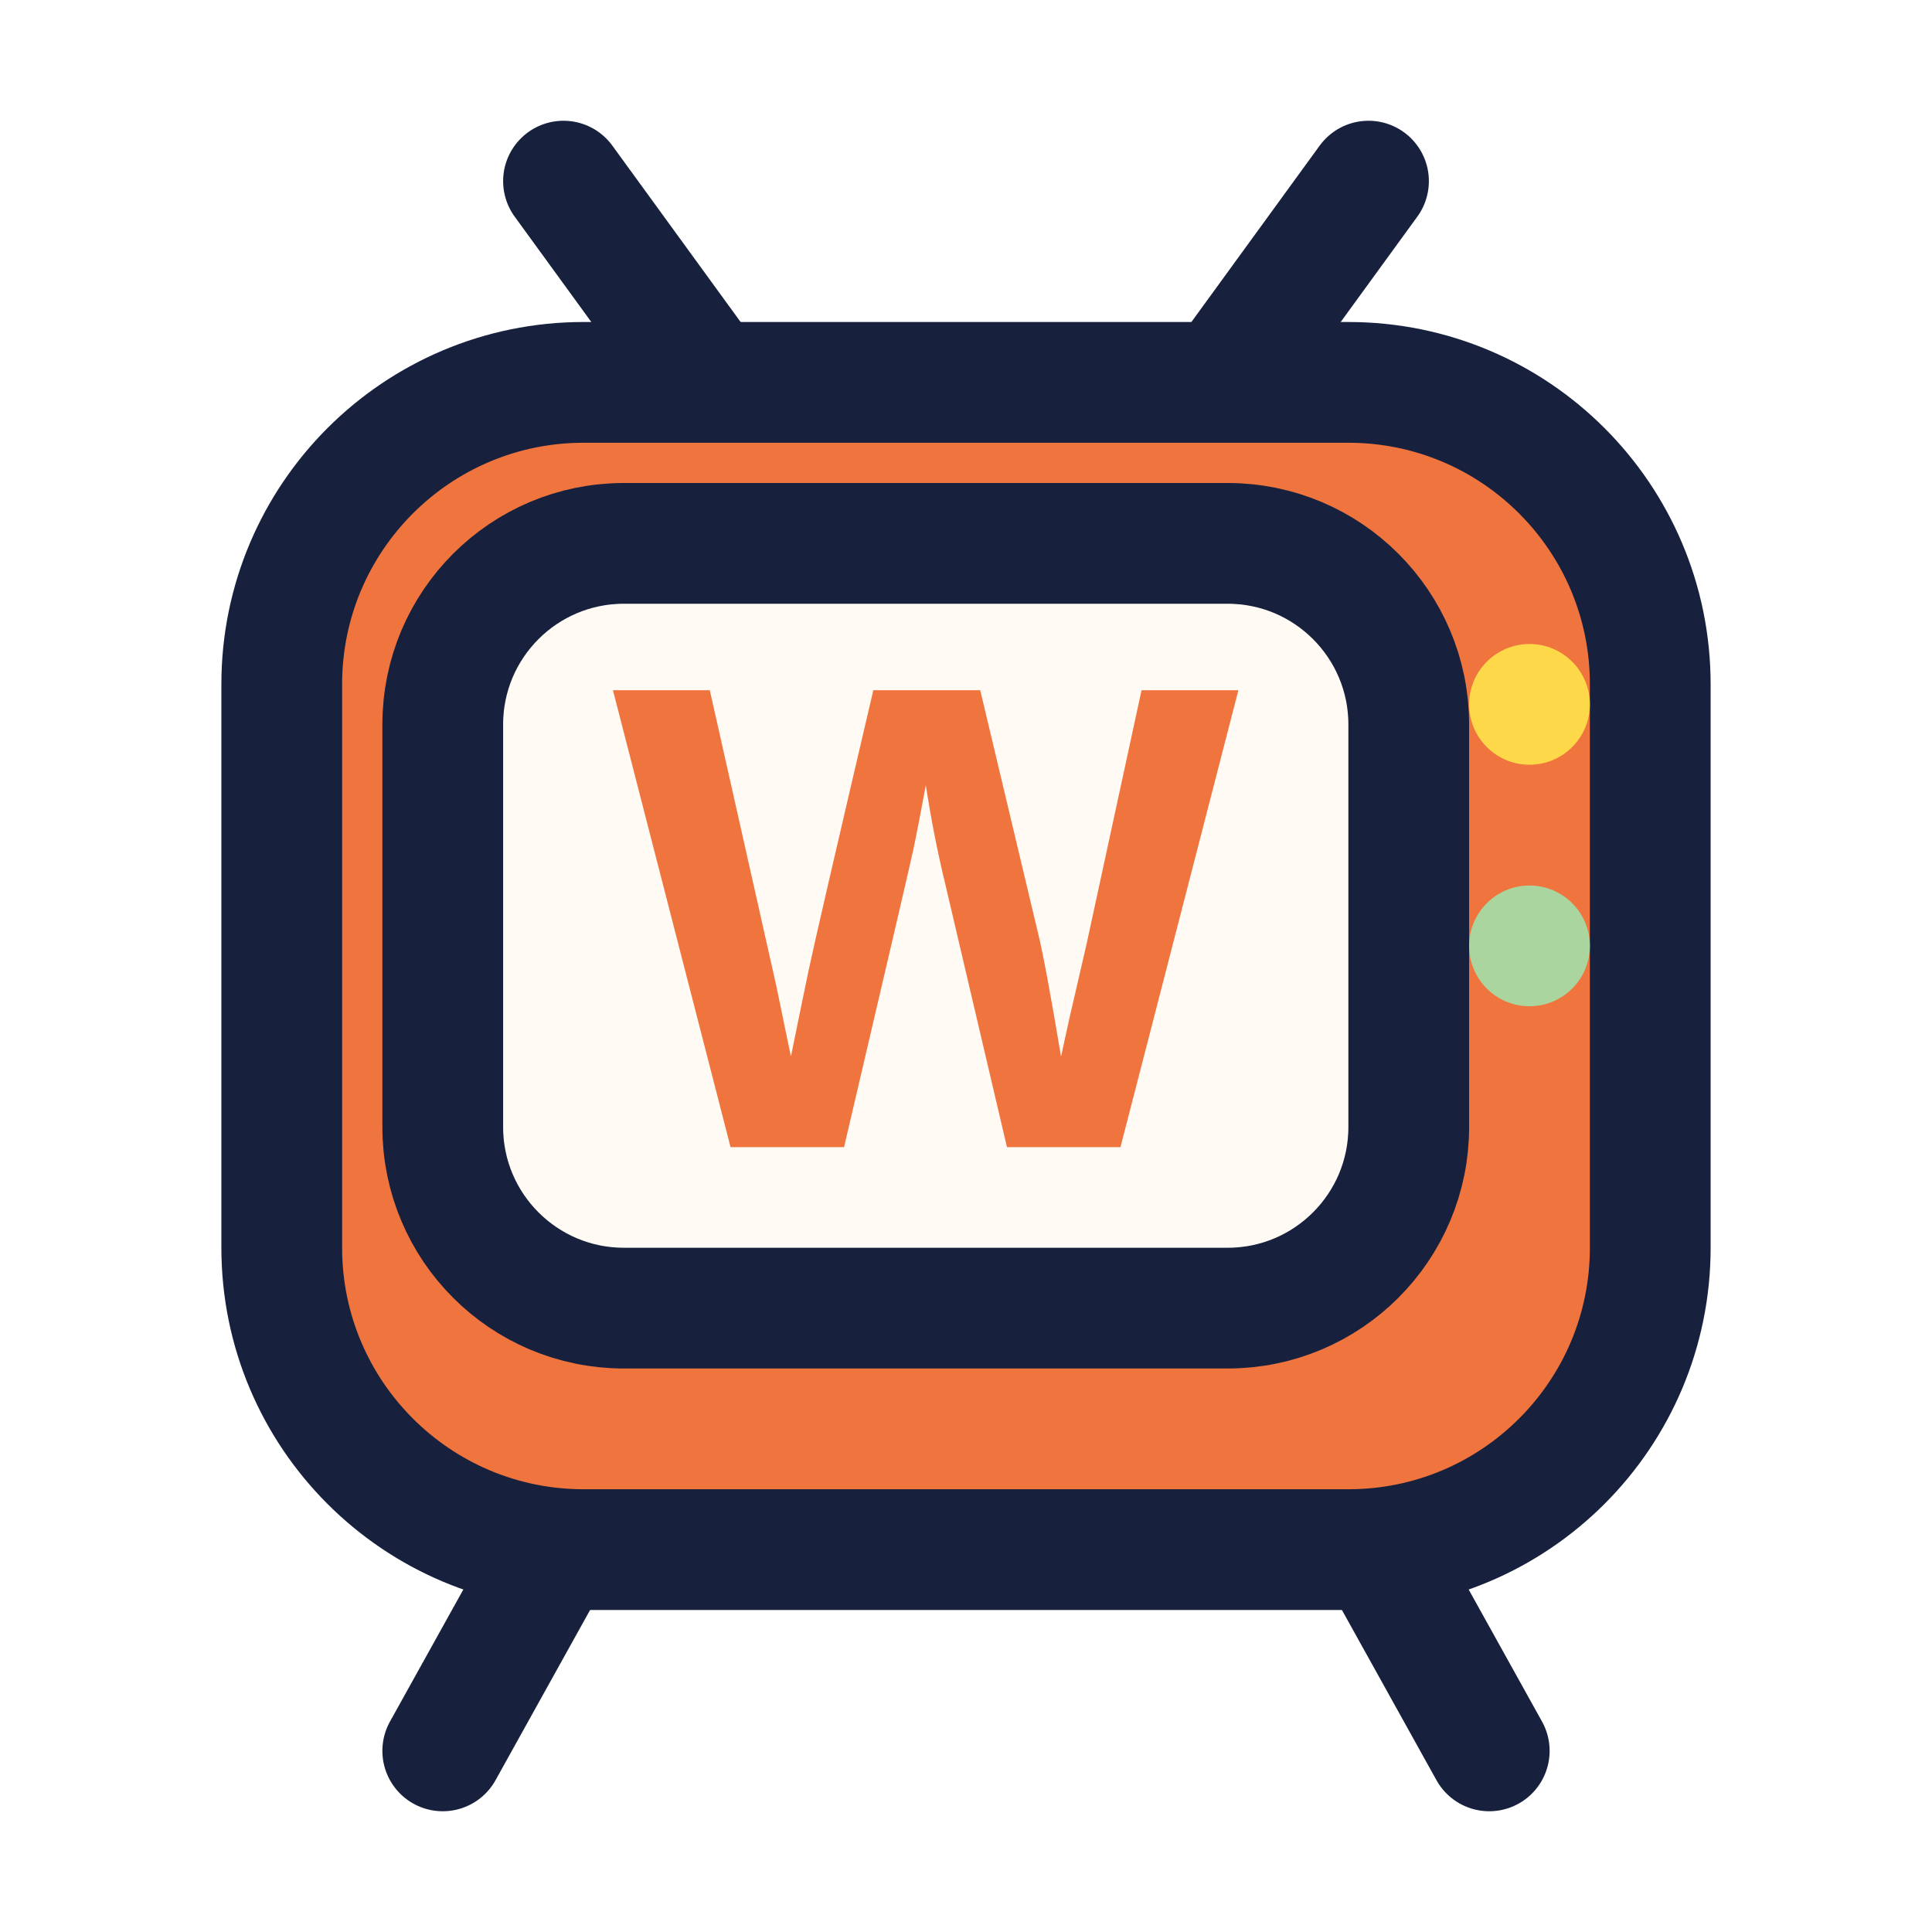
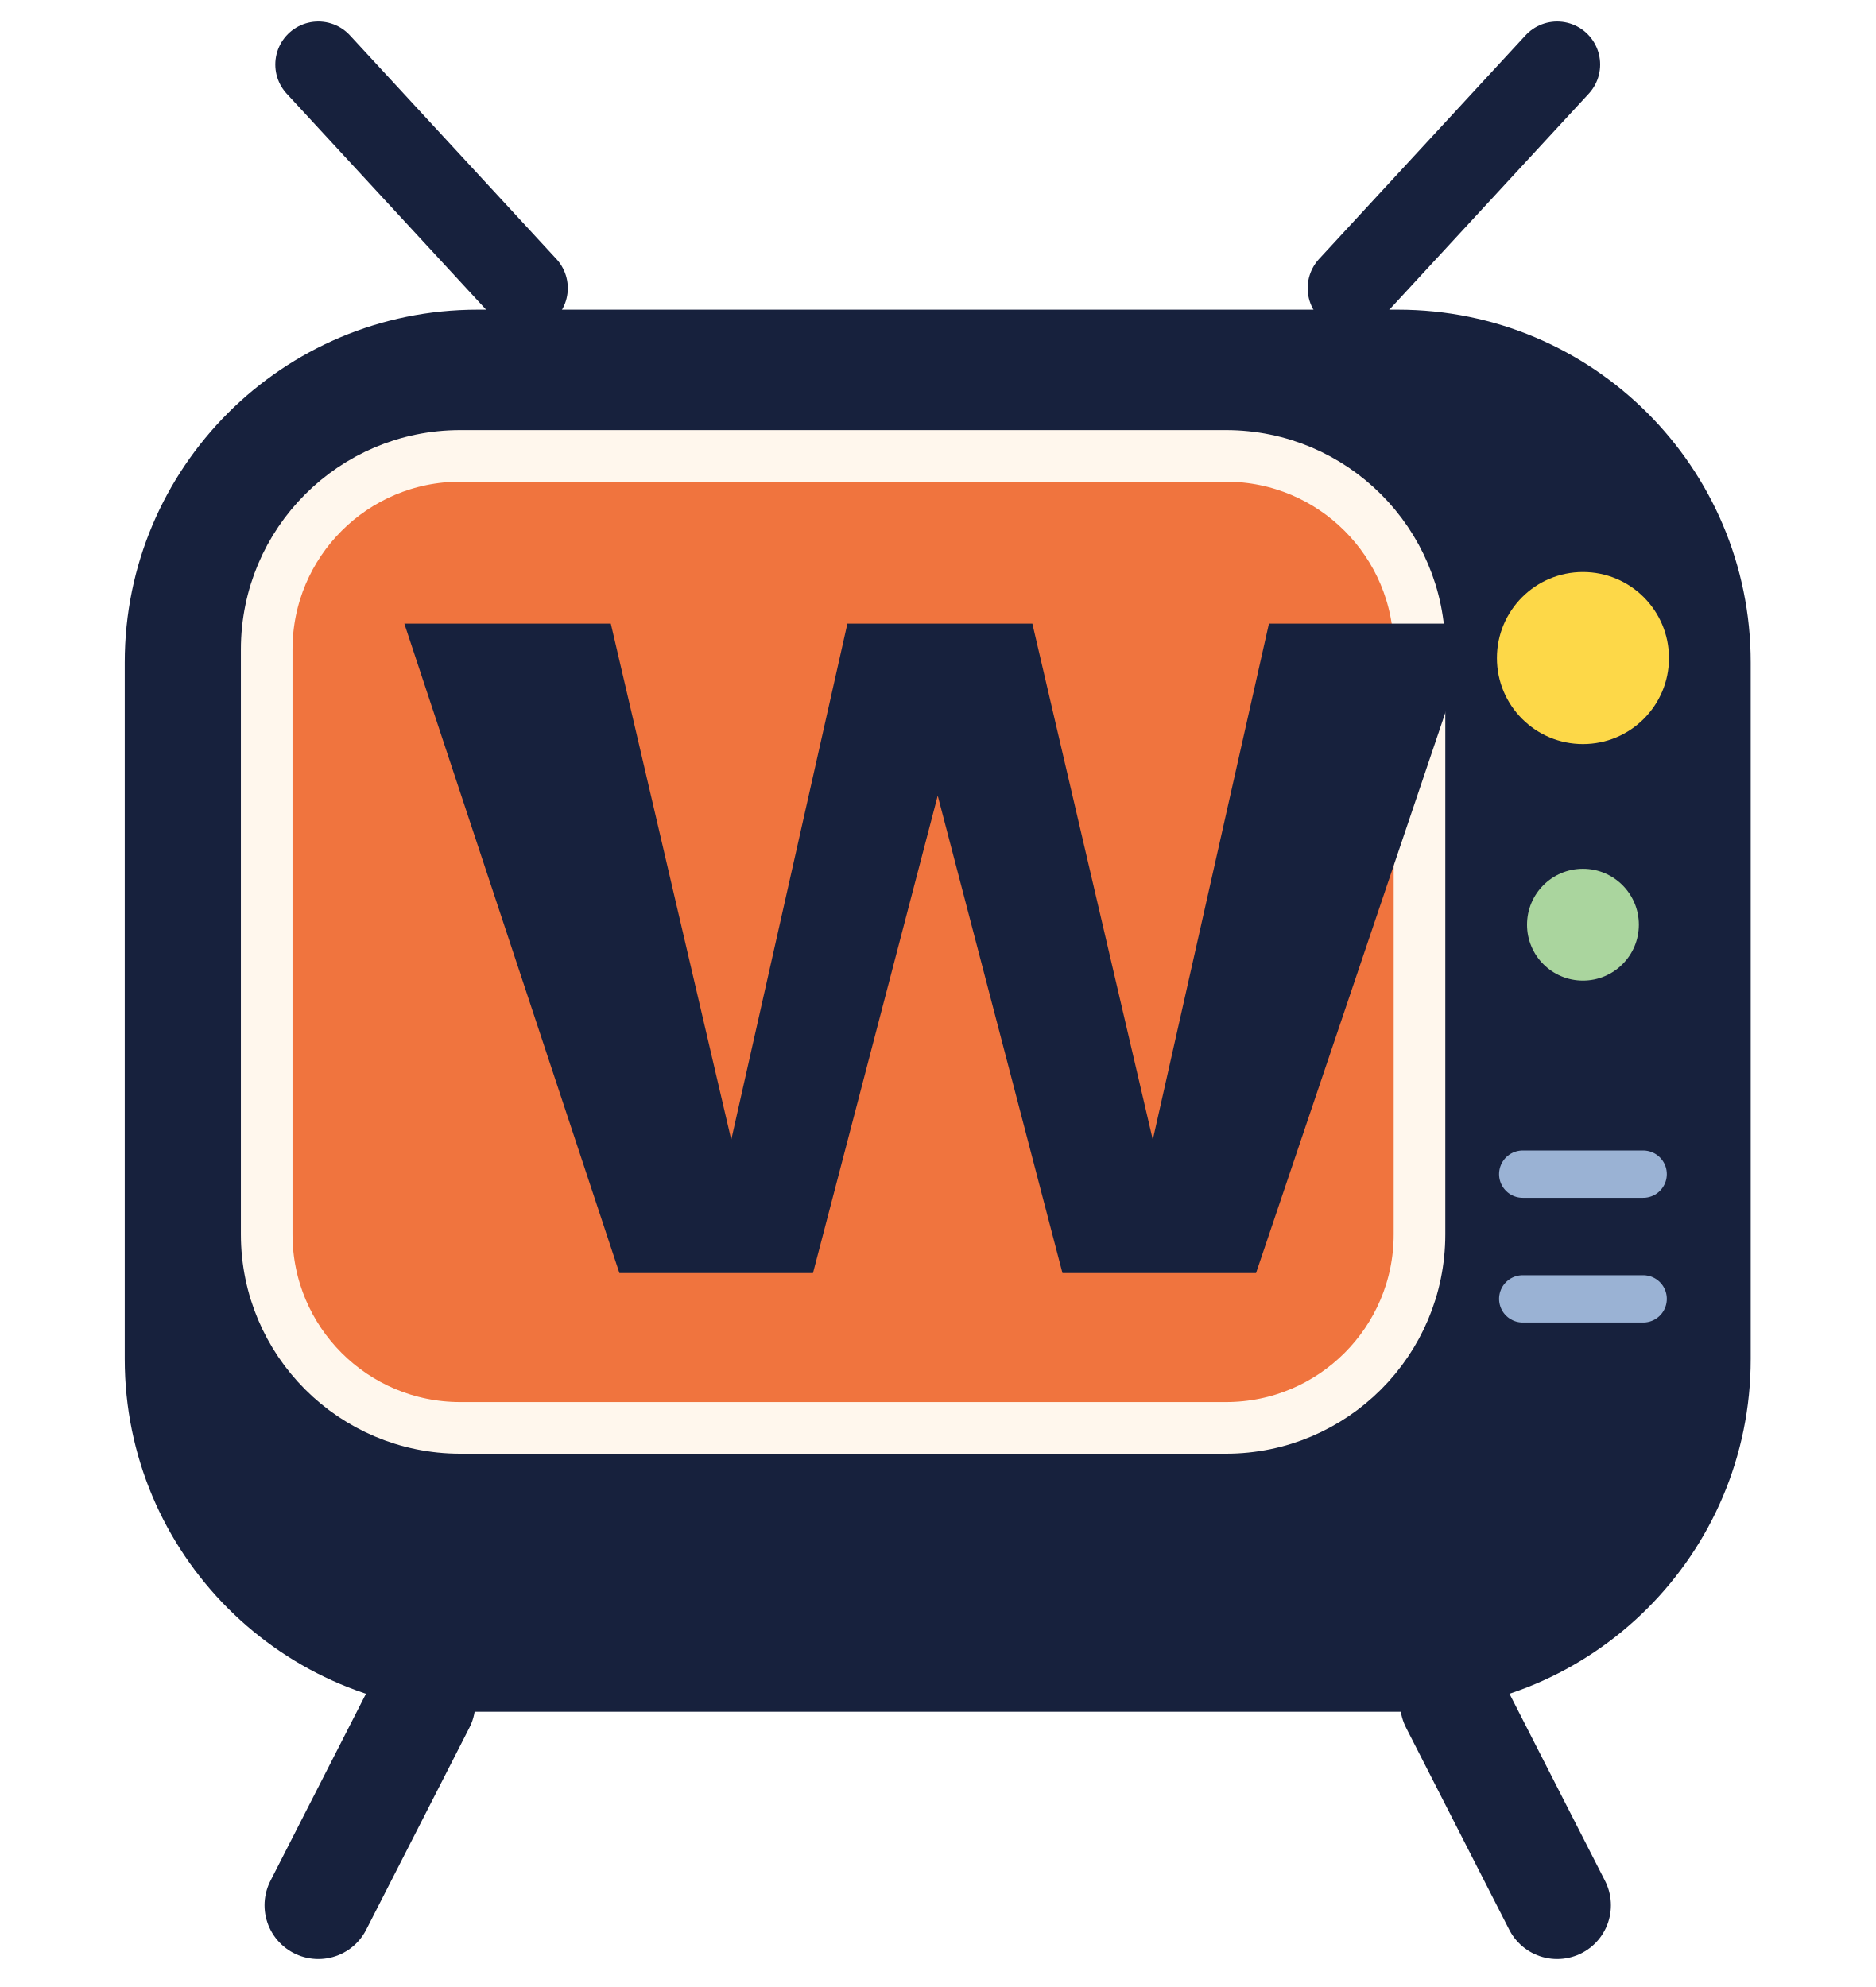
- <svg xmlns="http://www.w3.org/2000/svg" viewBox="0 0 96 96">
-   <g stroke="#17213d" stroke-width="6" stroke-linecap="round" stroke-linejoin="round">
-     <path d="M28 9l8 11M68 9L60 20" fill="none" />
-     <rect x="14" y="19" width="68" height="58" rx="15" fill="#F0743E" />
-     <rect x="22" y="27" width="48" height="38" rx="9" fill="#fffaf3" />
-     <circle cx="76" cy="35" r="3" fill="#FDD848" stroke="none" />
-     <circle cx="76" cy="47" r="3" fill="#AAD59E" stroke="none" />
-     <path d="M27 78l-5 9M69 78l5 9" fill="none" />
-   </g>
-   <text x="46" y="57" text-anchor="middle" font-family="Arial Black,Arial,sans-serif" font-size="33" font-weight="900" fill="#F0743E">W</text>
+ <svg xmlns="http://www.w3.org/2000/svg" viewBox="38 24 436 462">
+   <path d="M160 91l-48-52M352 91l48-52" stroke="#17213d" stroke-width="20" stroke-linecap="round" />
+   <rect x="67" y="96" width="378" height="326" rx="82" fill="#17213d" />
+   <rect x="100" y="130" width="268" height="226" rx="45" fill="#F0743E" stroke="#FFF7ED" stroke-width="12" />
+   <path d="M132 169h48l28 120 27-120h43l28 120 27-120h48l-51 151h-45l-29-111-29 111h-45z" fill="#17213d" />
+   <circle cx="406" cy="177" r="20" fill="#FDD848" />
+   <circle cx="406" cy="239" r="13" fill="#AAD59E" />
+   <path d="M392 297h28M392 326h28" stroke="#9AB2D4" stroke-width="11" stroke-linecap="round" />
+   <path d="M136 420l-24 47M376 420l24 47" stroke="#17213d" stroke-width="25" stroke-linecap="round" />
</svg>
